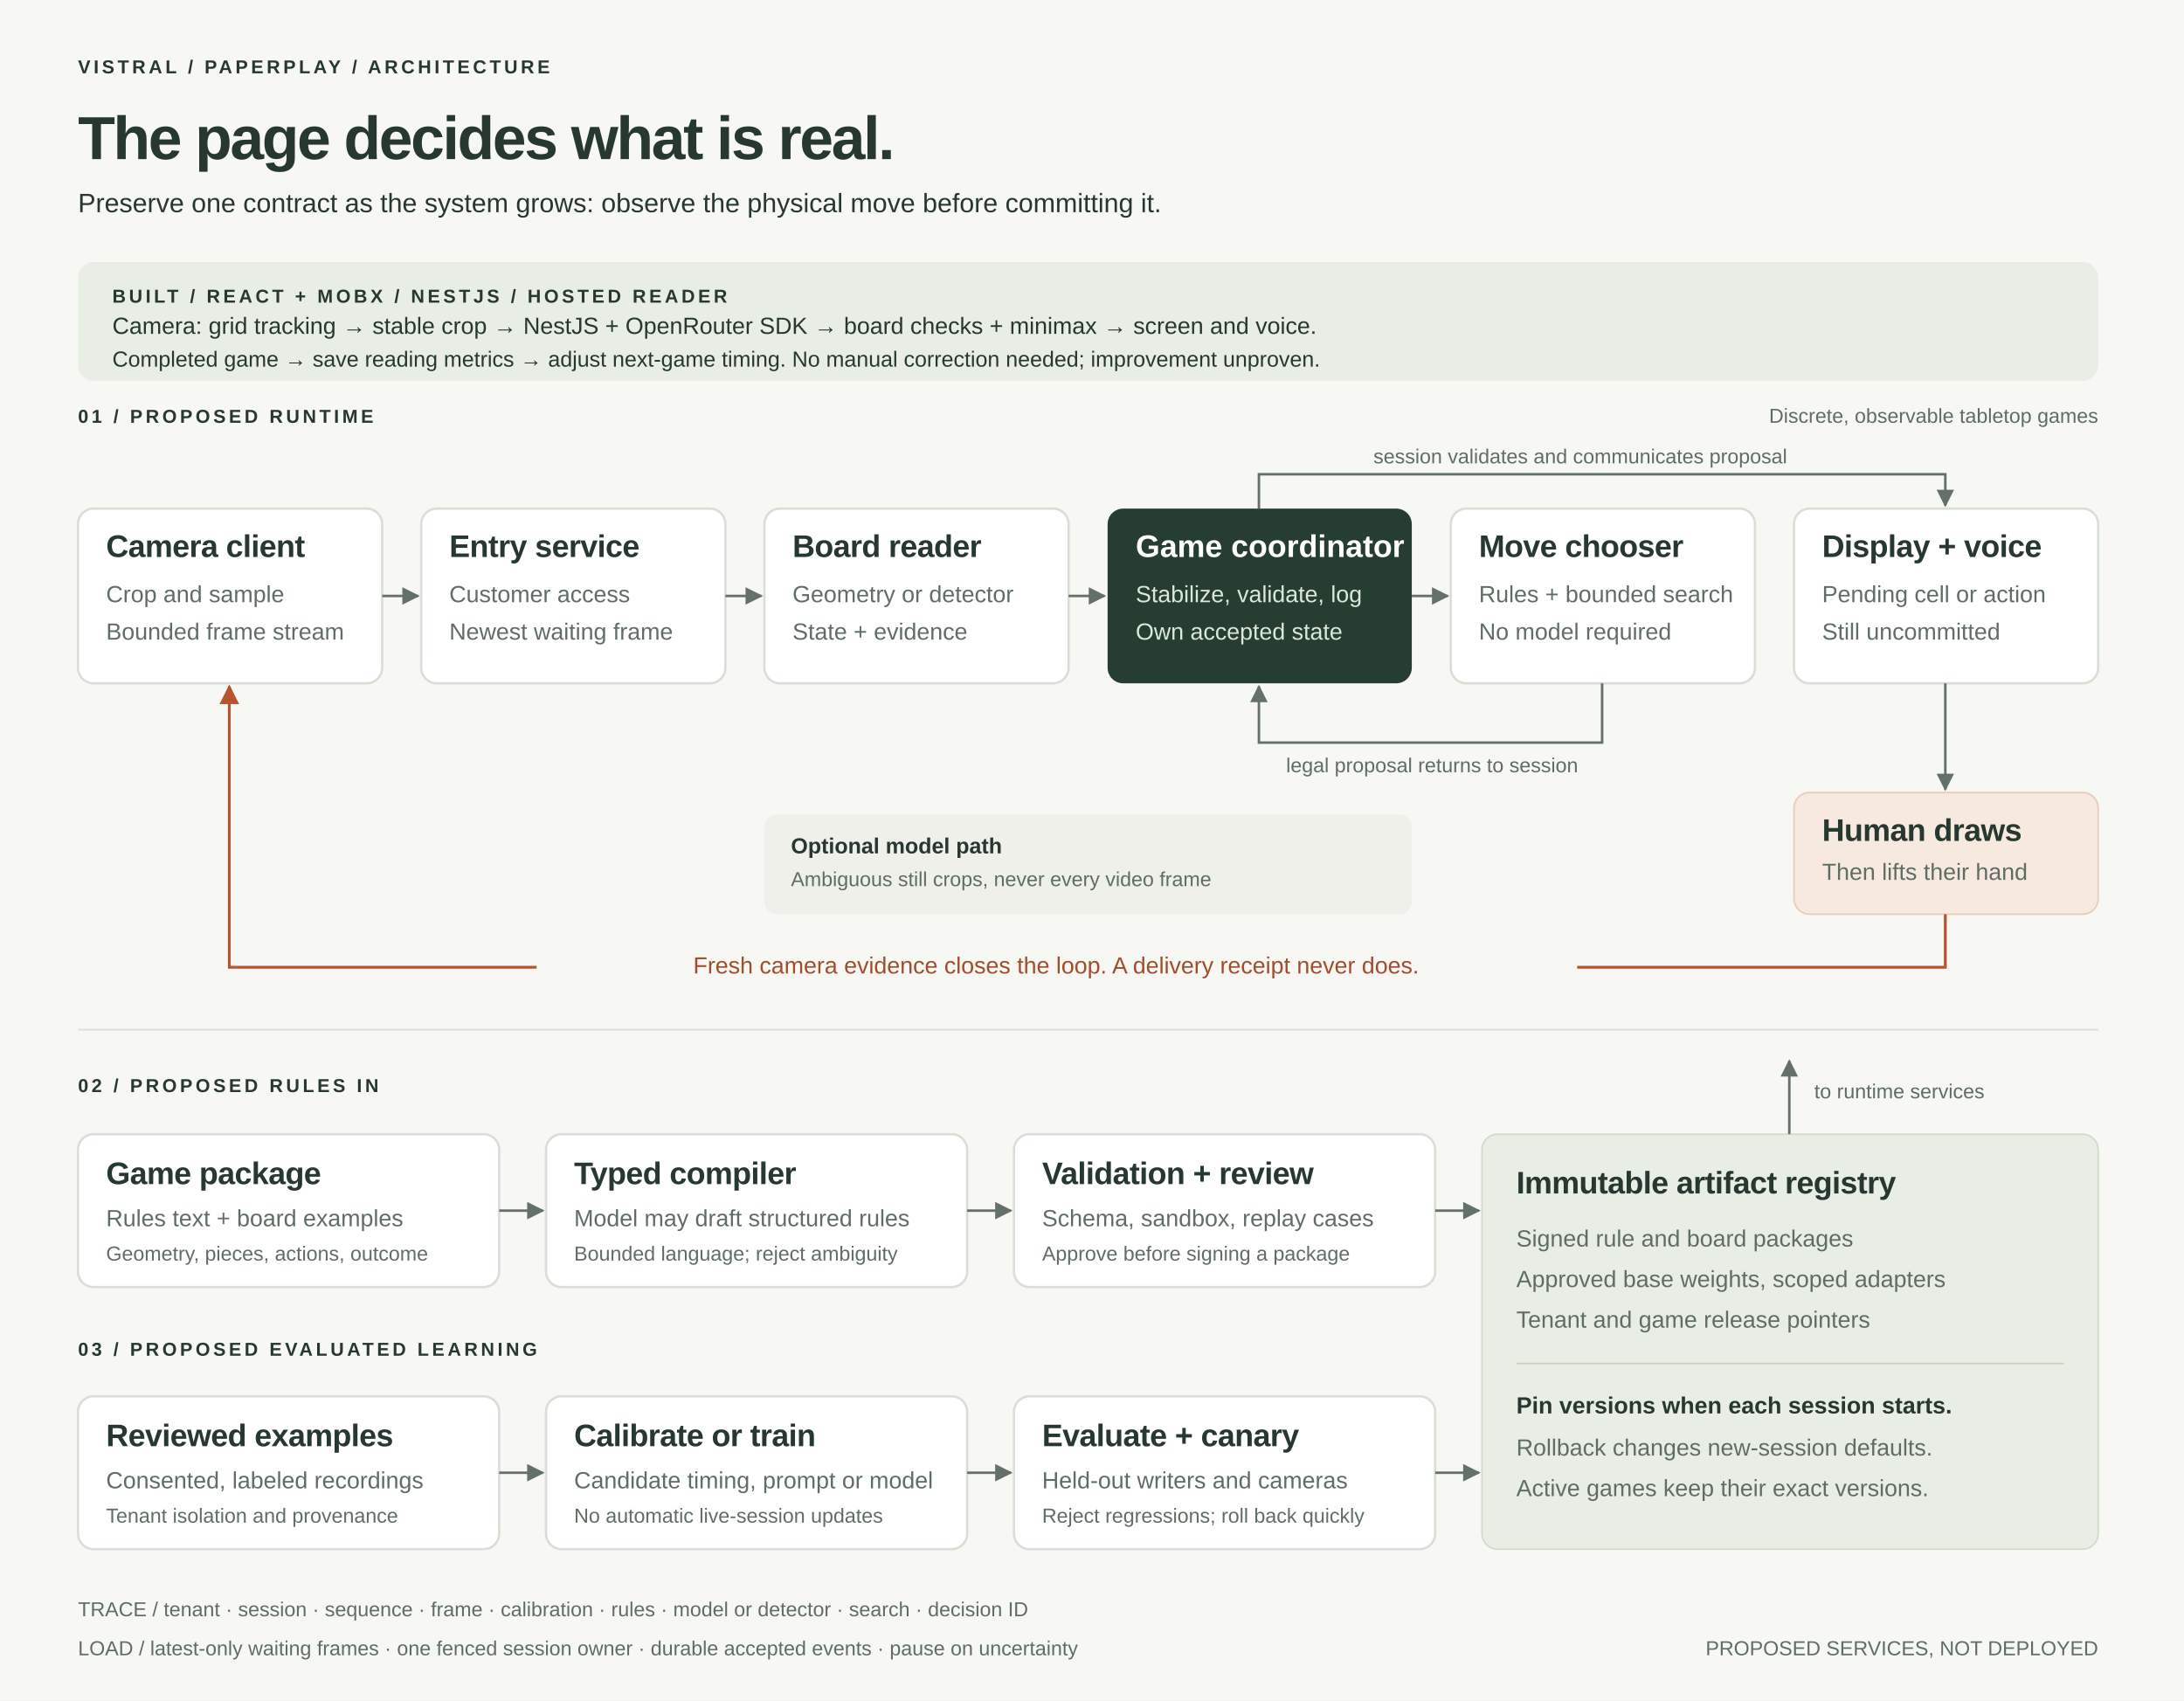
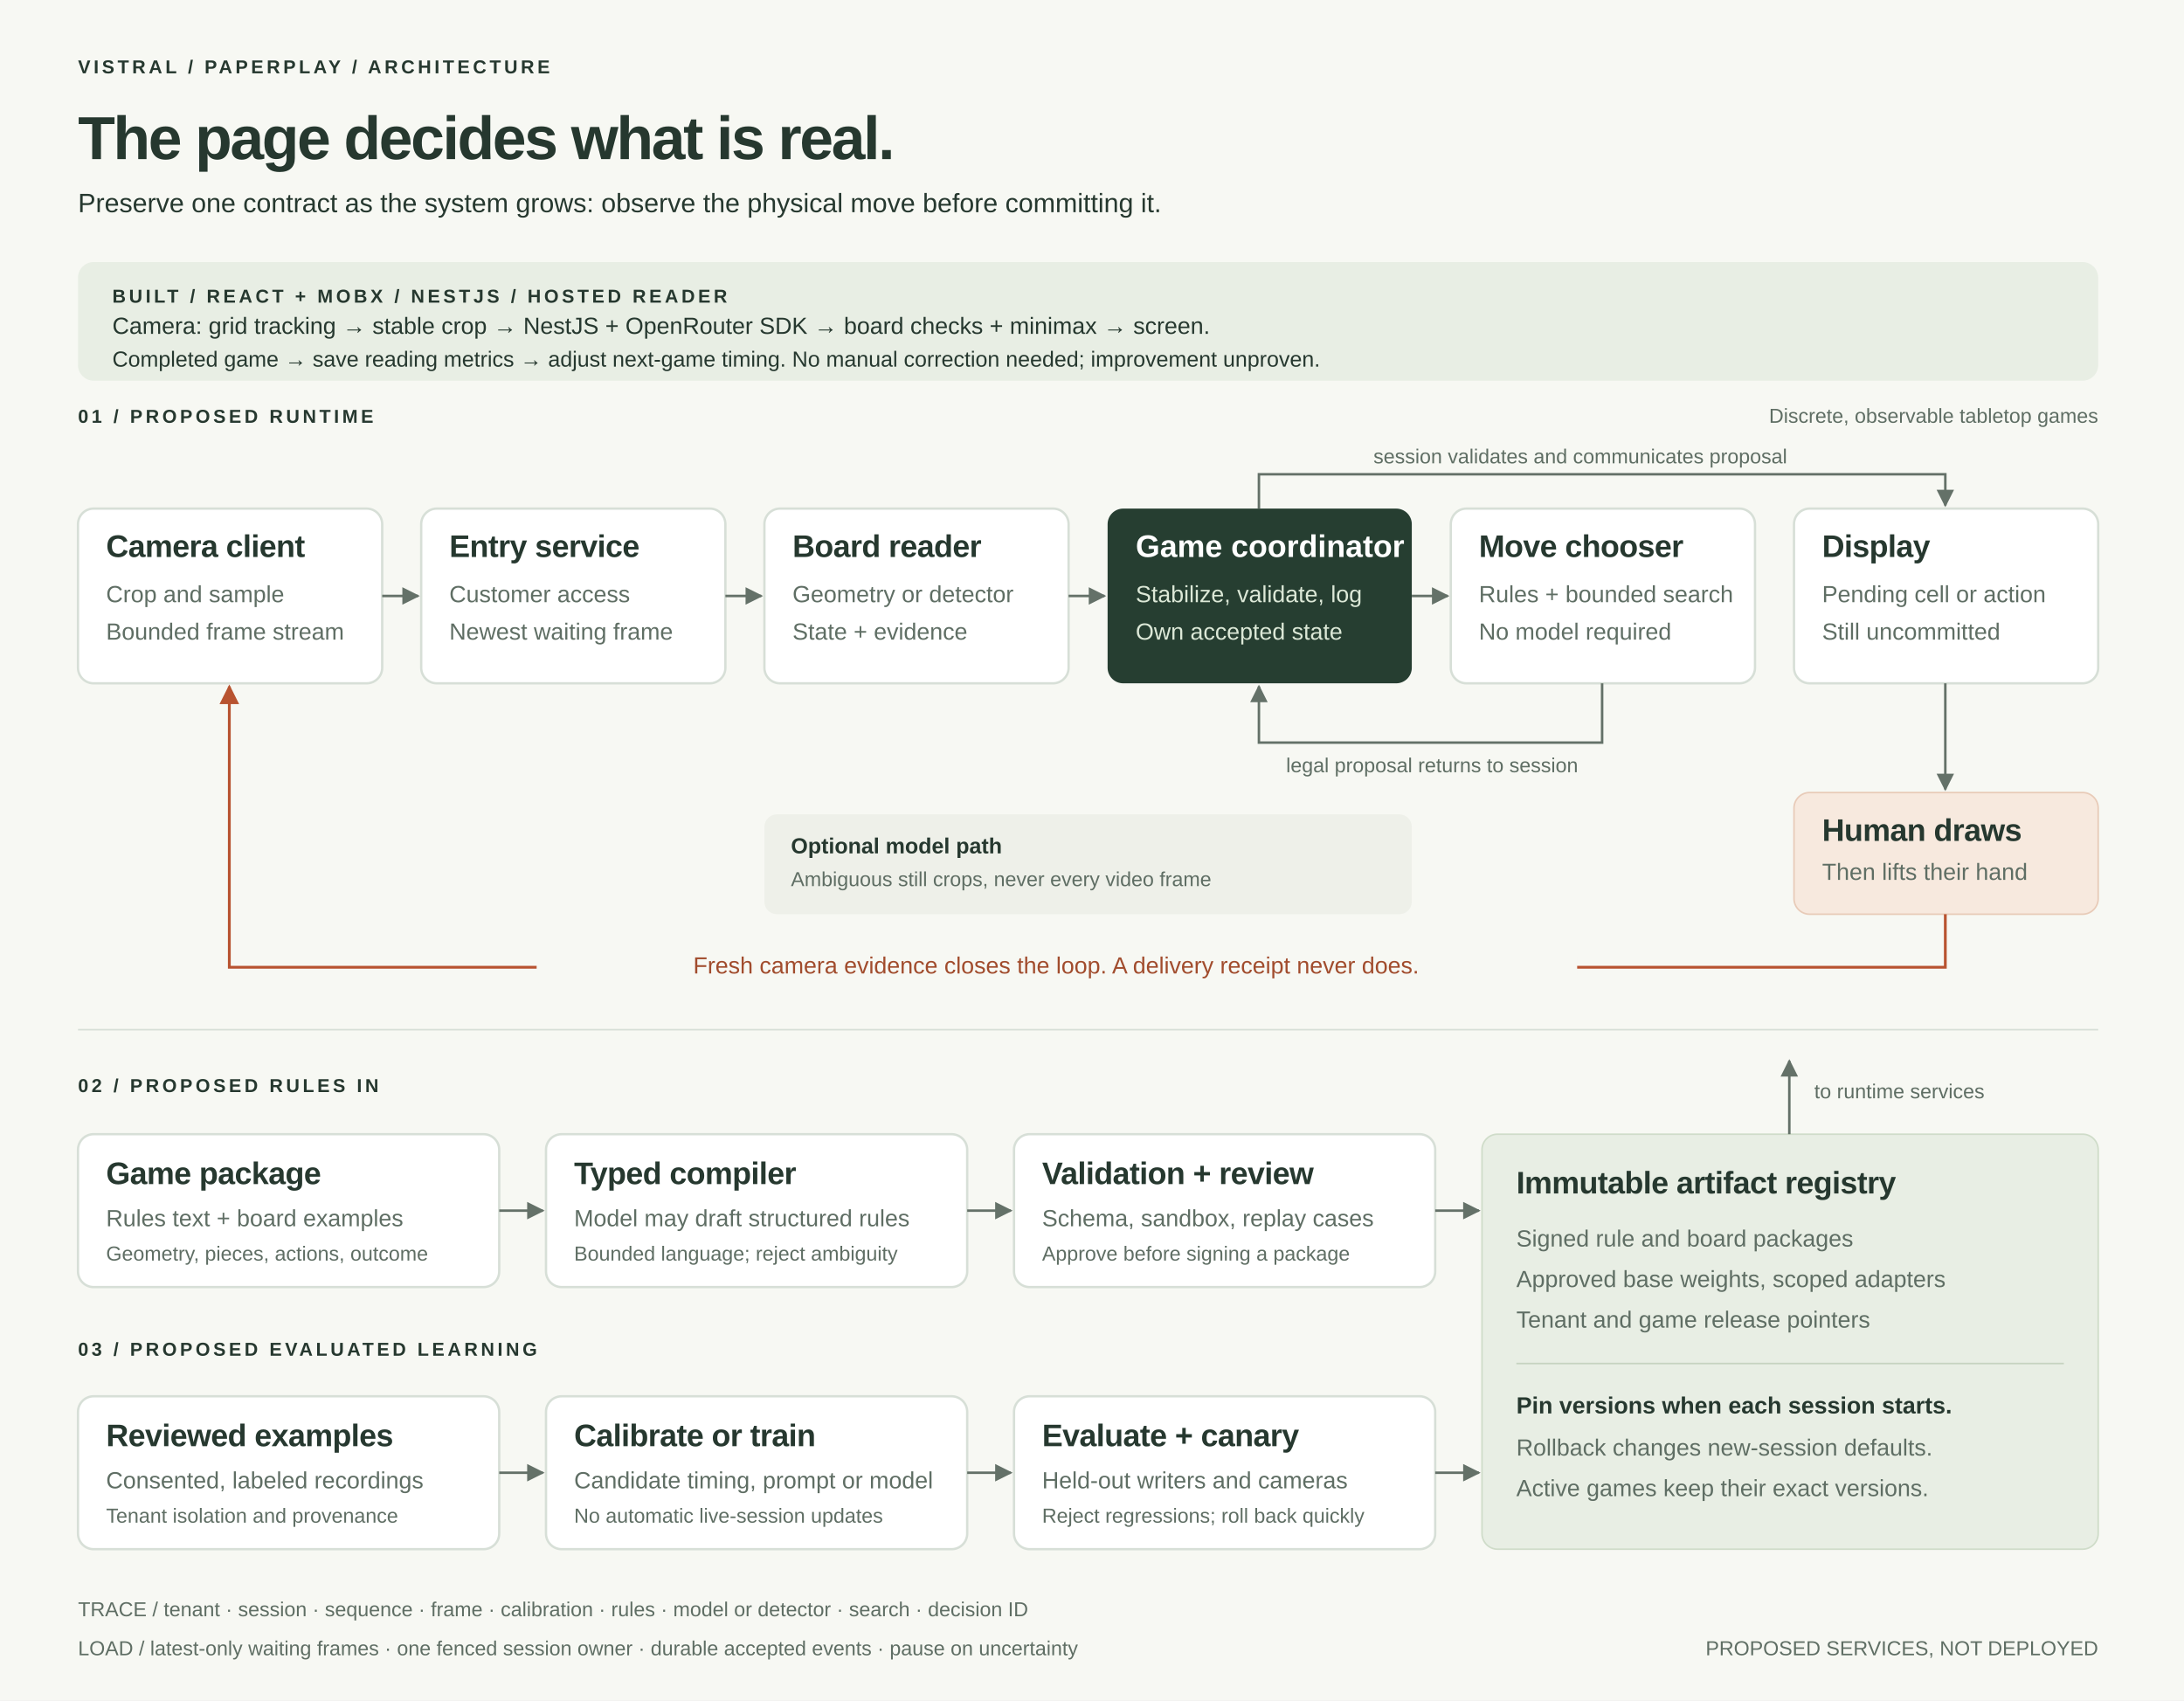
<svg xmlns="http://www.w3.org/2000/svg" width="1400" height="1090" viewBox="0 0 1400 1090" role="img" aria-labelledby="title desc">
  <defs>
    <marker id="arrow" viewBox="0 0 10 10" refX="9" refY="5" markerWidth="7" markerHeight="7" orient="auto-start-reverse">
      <path d="M0 0L10 5L0 10Z" fill="#647168" />
    </marker>
    <marker id="orangeArrow" viewBox="0 0 10 10" refX="9" refY="5" markerWidth="7" markerHeight="7" orient="auto-start-reverse">
      <path d="M0 0L10 5L0 10Z" fill="#b85330" />
    </marker>
    <style>
      text {font-family:Arial,Helvetica,sans-serif; fill:#26382f}
      .eyebrow {font-size:12px;font-weight:700;letter-spacing:2px}
      .heading {font-size:20px;font-weight:700;letter-spacing:-.3px}
      .body {font-size:15px;fill:#5f6e64}
      .label {font-size:13px;fill:#5f6e64}
      .box {fill:#fff;stroke:#d7dfd7;stroke-width:1.5}
      .connector {fill:none;stroke:#647168;stroke-width:1.6;marker-end:url(#arrow)}
    </style>
  </defs>
  <rect width="1400" height="1090" fill="#f7f8f3" />
  <text x="50" y="47" class="eyebrow">VISTRAL / PAPERPLAY / ARCHITECTURE</text>
  <text x="50" y="102" font-size="39" font-weight="700" letter-spacing="-1.3">The page decides what is real.</text>
  <text x="50" y="136" font-size="17" fill="#5f6e64">Preserve one contract as the system grows: observe the physical move before committing it.</text>
  <rect x="50" y="168" width="1295" height="76" rx="10" fill="#e8eee4" />
  <text x="72" y="194" class="eyebrow">BUILT / REACT + MOBX / NESTJS / HOSTED READER</text>
-   <text x="72" y="214" font-size="15">Camera: grid tracking → stable crop → NestJS + OpenRouter SDK → board checks + minimax → screen and voice.</text>
+   <text x="72" y="214" font-size="15">Camera: grid tracking → stable crop → NestJS + OpenRouter SDK → board checks + minimax → screen.</text>
  <text x="72" y="235" font-size="14">Completed game → save reading metrics → adjust next-game timing. No manual correction needed; improvement unproven.</text>
  <text x="50" y="271" class="eyebrow">01 / PROPOSED RUNTIME</text>
  <text x="1345" y="271" class="label" text-anchor="end">Discrete, observable tabletop games</text>
  <g transform="translate(50 326)">
    <rect class="box" width="195" height="112" rx="10" />
    <text x="18" y="31" class="heading">Camera client</text>
    <text x="18" y="60" class="body">Crop and sample</text>
    <text x="18" y="84" class="body">Bounded frame stream</text>
  </g>
  <g transform="translate(270 326)">
    <rect class="box" width="195" height="112" rx="10" />
    <text x="18" y="31" class="heading">Entry service</text>
    <text x="18" y="60" class="body">Customer access</text>
    <text x="18" y="84" class="body">Newest waiting frame</text>
  </g>
  <g transform="translate(490 326)">
    <rect class="box" width="195" height="112" rx="10" />
    <text x="18" y="31" class="heading">Board reader</text>
    <text x="18" y="60" class="body">Geometry or detector</text>
    <text x="18" y="84" class="body">State + evidence</text>
  </g>
  <g transform="translate(710 326)">
    <rect width="195" height="112" rx="10" fill="#263e31" />
    <text x="18" y="31" font-size="20" font-weight="700" style="fill:#fff">Game coordinator</text>
    <text x="18" y="60" font-size="15" style="fill:#dce8d7">Stabilize, validate, log</text>
    <text x="18" y="84" font-size="15" style="fill:#dce8d7">Own accepted state</text>
  </g>
  <g transform="translate(930 326)">
    <rect class="box" width="195" height="112" rx="10" />
    <text x="18" y="31" class="heading">Move chooser</text>
    <text x="18" y="60" class="body">Rules + bounded search</text>
    <text x="18" y="84" class="body">No model required</text>
  </g>
  <g transform="translate(1150 326)">
    <rect class="box" width="195" height="112" rx="10" />
-     <text x="18" y="31" class="heading">Display + voice</text>
+     <text x="18" y="31" class="heading">Display</text>
    <text x="18" y="60" class="body">Pending cell or action</text>
    <text x="18" y="84" class="body">Still uncommitted</text>
  </g>
  <g class="connector">
    <path d="M245 382H268" />
    <path d="M465 382H488" />
    <path d="M685 382H708" />
    <path d="M905 382H928" />
    <path d="M807 326V304H1247V324" />
    <path d="M1027 438V476H807V440" />
    <path d="M1247 438V506" />
  </g>
  <text x="1013" y="297" class="label" text-anchor="middle">session validates and communicates proposal</text>
  <text x="918" y="495" class="label" text-anchor="middle">legal proposal returns to session</text>
  <rect x="490" y="522" width="415" height="64" rx="8" fill="#eef0e9" />
  <text x="507" y="547" font-size="14" font-weight="700">Optional model path</text>
  <text x="507" y="568" class="label">Ambiguous still crops, never every video frame</text>
  <rect x="1150" y="508" width="195" height="78" rx="10" fill="#f7e9de" stroke="#e8cbb8" />
  <text x="1168" y="539" class="heading">Human draws</text>
  <text x="1168" y="564" class="body">Then lifts their hand</text>
  <path d="M1247 586V620H147V440" fill="none" stroke="#b85330" stroke-width="1.8" marker-end="url(#orangeArrow)" />
  <rect x="344" y="605" width="667" height="28" rx="8" fill="#f7f8f3" />
  <text x="677" y="624" text-anchor="middle" font-size="15" style="fill:#a14c2d">Fresh camera evidence closes the loop. A delivery receipt never does.</text>
  <path d="M50 660H1345" stroke="#d7dfd7" />
  <text x="50" y="700" class="eyebrow">02 / PROPOSED RULES IN</text>
  <g transform="translate(50 727)">
    <rect class="box" width="270" height="98" rx="10" />
    <text x="18" y="32" class="heading">Game package</text>
    <text x="18" y="59" class="body">Rules text + board examples</text>
    <text x="18" y="81" class="label">Geometry, pieces, actions, outcome</text>
  </g>
  <g transform="translate(350 727)">
    <rect class="box" width="270" height="98" rx="10" />
    <text x="18" y="32" class="heading">Typed compiler</text>
    <text x="18" y="59" class="body">Model may draft structured rules</text>
    <text x="18" y="81" class="label">Bounded language; reject ambiguity</text>
  </g>
  <g transform="translate(650 727)">
    <rect class="box" width="270" height="98" rx="10" />
    <text x="18" y="32" class="heading">Validation + review</text>
    <text x="18" y="59" class="body">Schema, sandbox, replay cases</text>
    <text x="18" y="81" class="label">Approve before signing a package</text>
  </g>
  <g class="connector">
    <path d="M320 776H348" />
    <path d="M620 776H648" />
    <path d="M920 776H948" />
  </g>
  <text x="50" y="869" class="eyebrow">03 / PROPOSED EVALUATED LEARNING</text>
  <g transform="translate(50 895)">
    <rect class="box" width="270" height="98" rx="10" />
    <text x="18" y="32" class="heading">Reviewed examples</text>
    <text x="18" y="59" class="body">Consented, labeled recordings</text>
    <text x="18" y="81" class="label">Tenant isolation and provenance</text>
  </g>
  <g transform="translate(350 895)">
    <rect class="box" width="270" height="98" rx="10" />
    <text x="18" y="32" class="heading">Calibrate or train</text>
    <text x="18" y="59" class="body">Candidate timing, prompt or model</text>
    <text x="18" y="81" class="label">No automatic live-session updates</text>
  </g>
  <g transform="translate(650 895)">
    <rect class="box" width="270" height="98" rx="10" />
    <text x="18" y="32" class="heading">Evaluate + canary</text>
    <text x="18" y="59" class="body">Held-out writers and cameras</text>
    <text x="18" y="81" class="label">Reject regressions; roll back quickly</text>
  </g>
  <g class="connector">
    <path d="M320 944H348" />
    <path d="M620 944H648" />
    <path d="M920 944H948" />
  </g>
  <rect x="950" y="727" width="395" height="266" rx="10" fill="#e8eee4" stroke="#cfdcc9" />
  <text x="972" y="765" class="heading">Immutable artifact registry</text>
  <text x="972" y="799" class="body">Signed rule and board packages</text>
  <text x="972" y="825" class="body">Approved base weights, scoped adapters</text>
  <text x="972" y="851" class="body">Tenant and game release pointers</text>
  <path d="M972 874H1323" stroke="#c6d3c0" />
  <text x="972" y="906" font-size="15" font-weight="700">Pin versions when each session starts.</text>
  <text x="972" y="933" class="body">Rollback changes new-session defaults.</text>
  <text x="972" y="959" class="body">Active games keep their exact versions.</text>
  <path d="M1147 727V680" class="connector" />
  <text x="1163" y="704" class="label">to runtime services</text>
  <text x="50" y="1036" class="label">TRACE / tenant · session · sequence · frame · calibration · rules · model or detector · search · decision ID</text>
  <text x="50" y="1061" class="label">LOAD / latest-only waiting frames · one fenced session owner · durable accepted events · pause on uncertainty</text>
  <text x="1345" y="1061" class="label" text-anchor="end">PROPOSED SERVICES, NOT DEPLOYED</text>
</svg>
